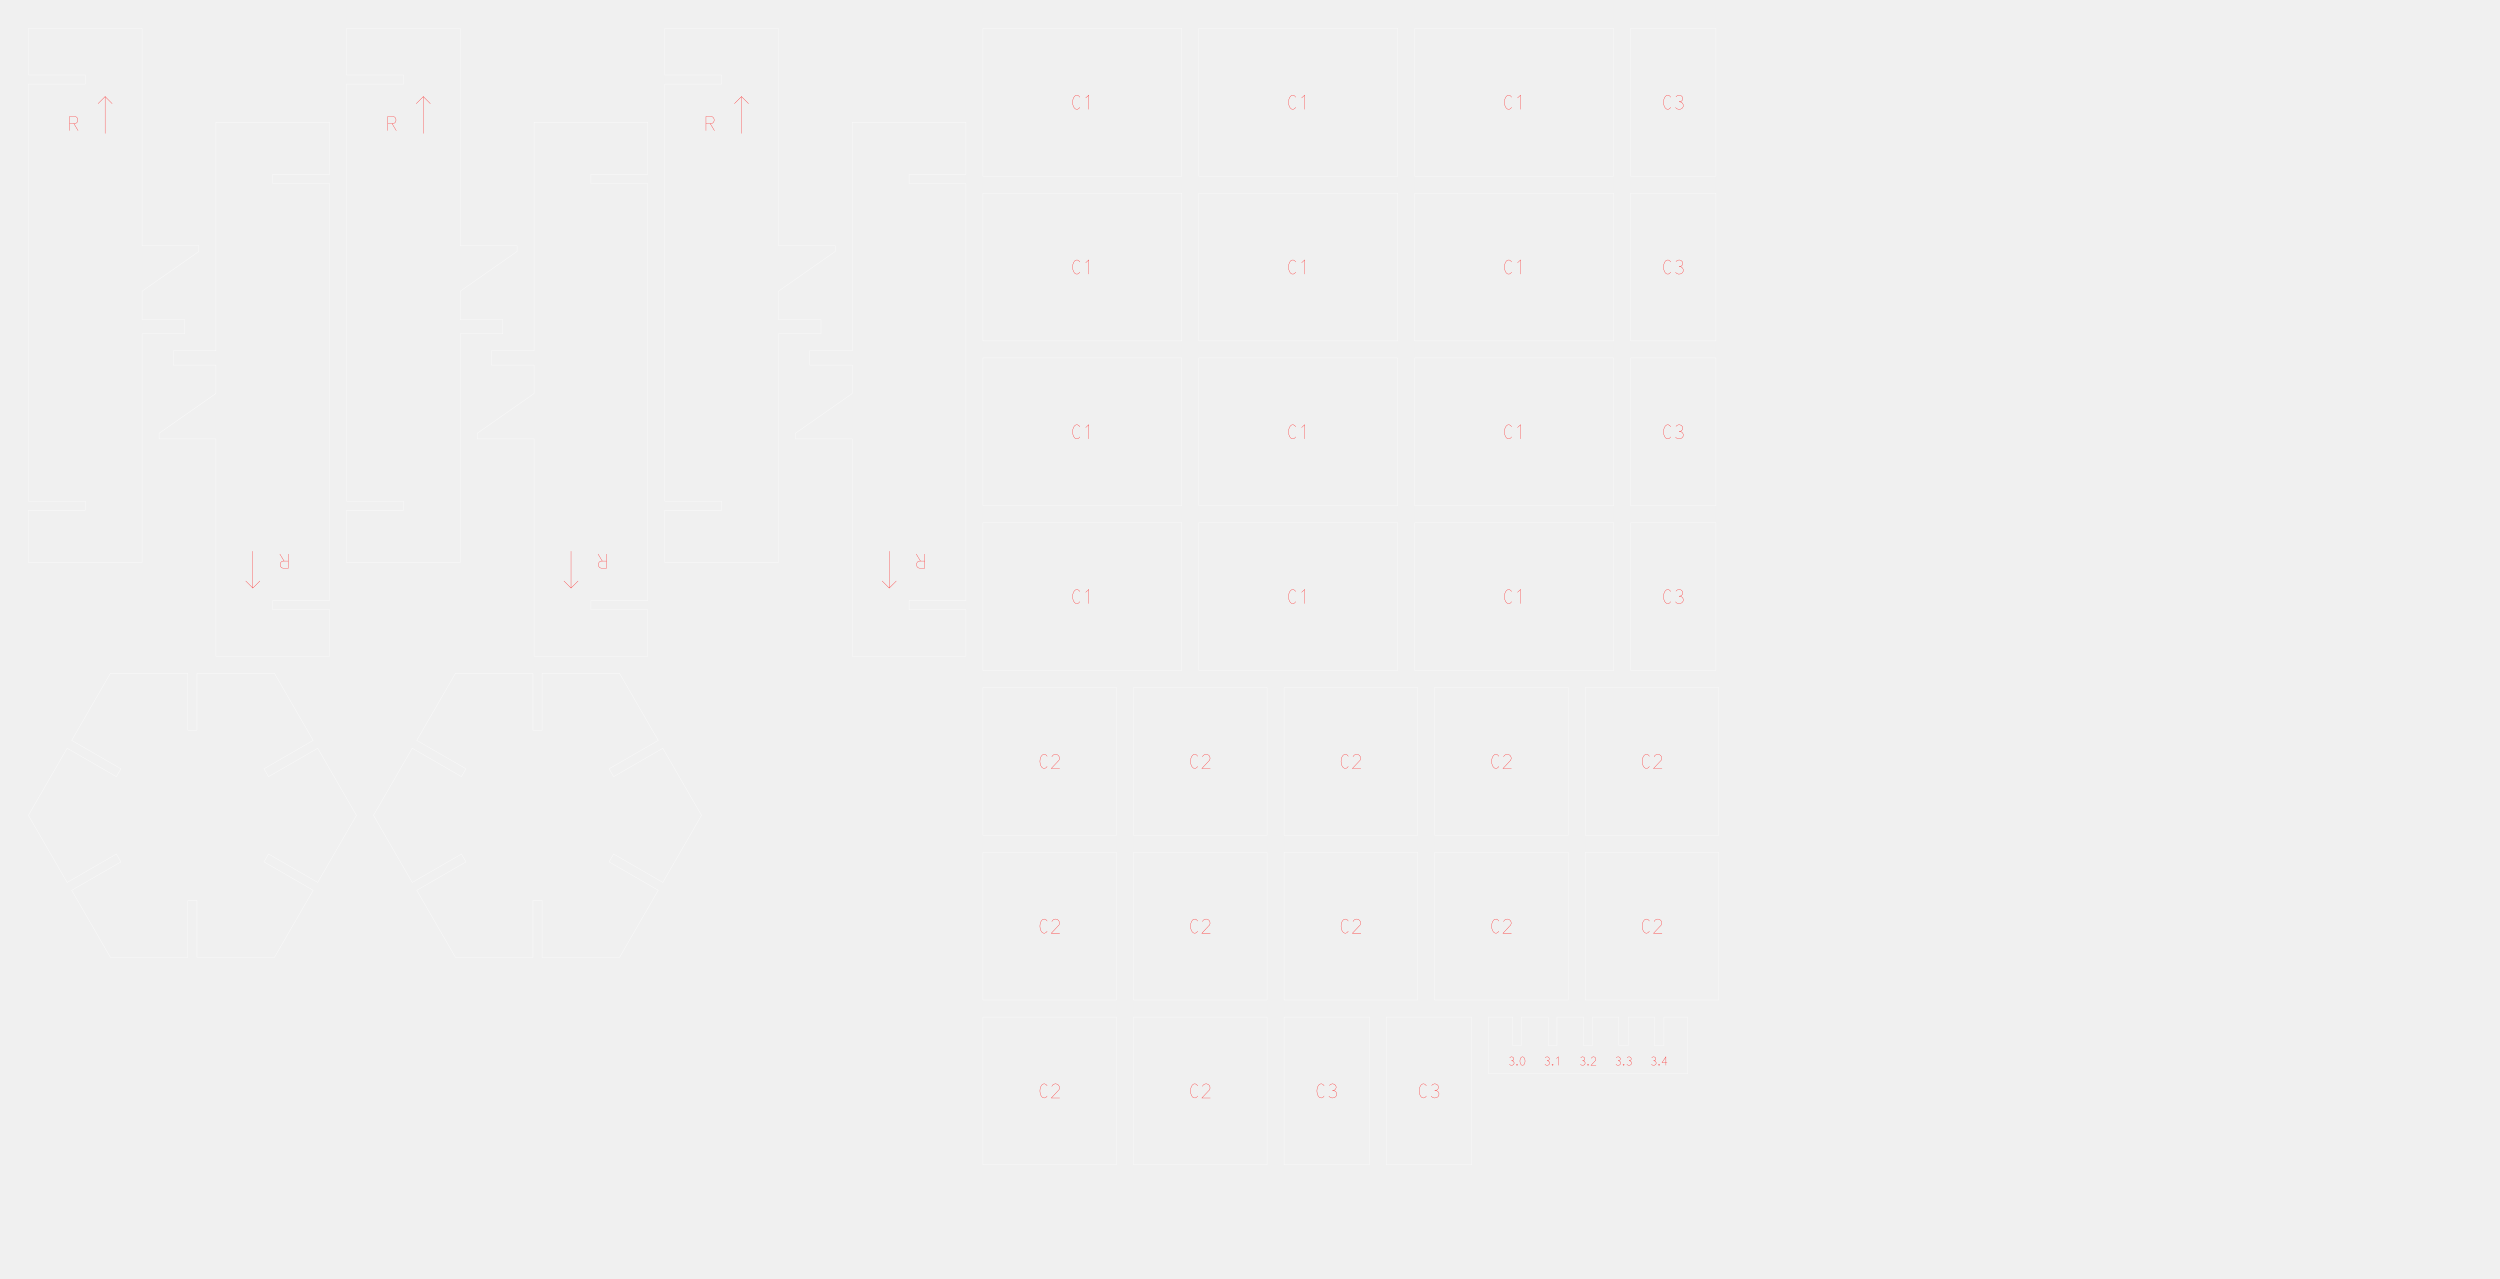
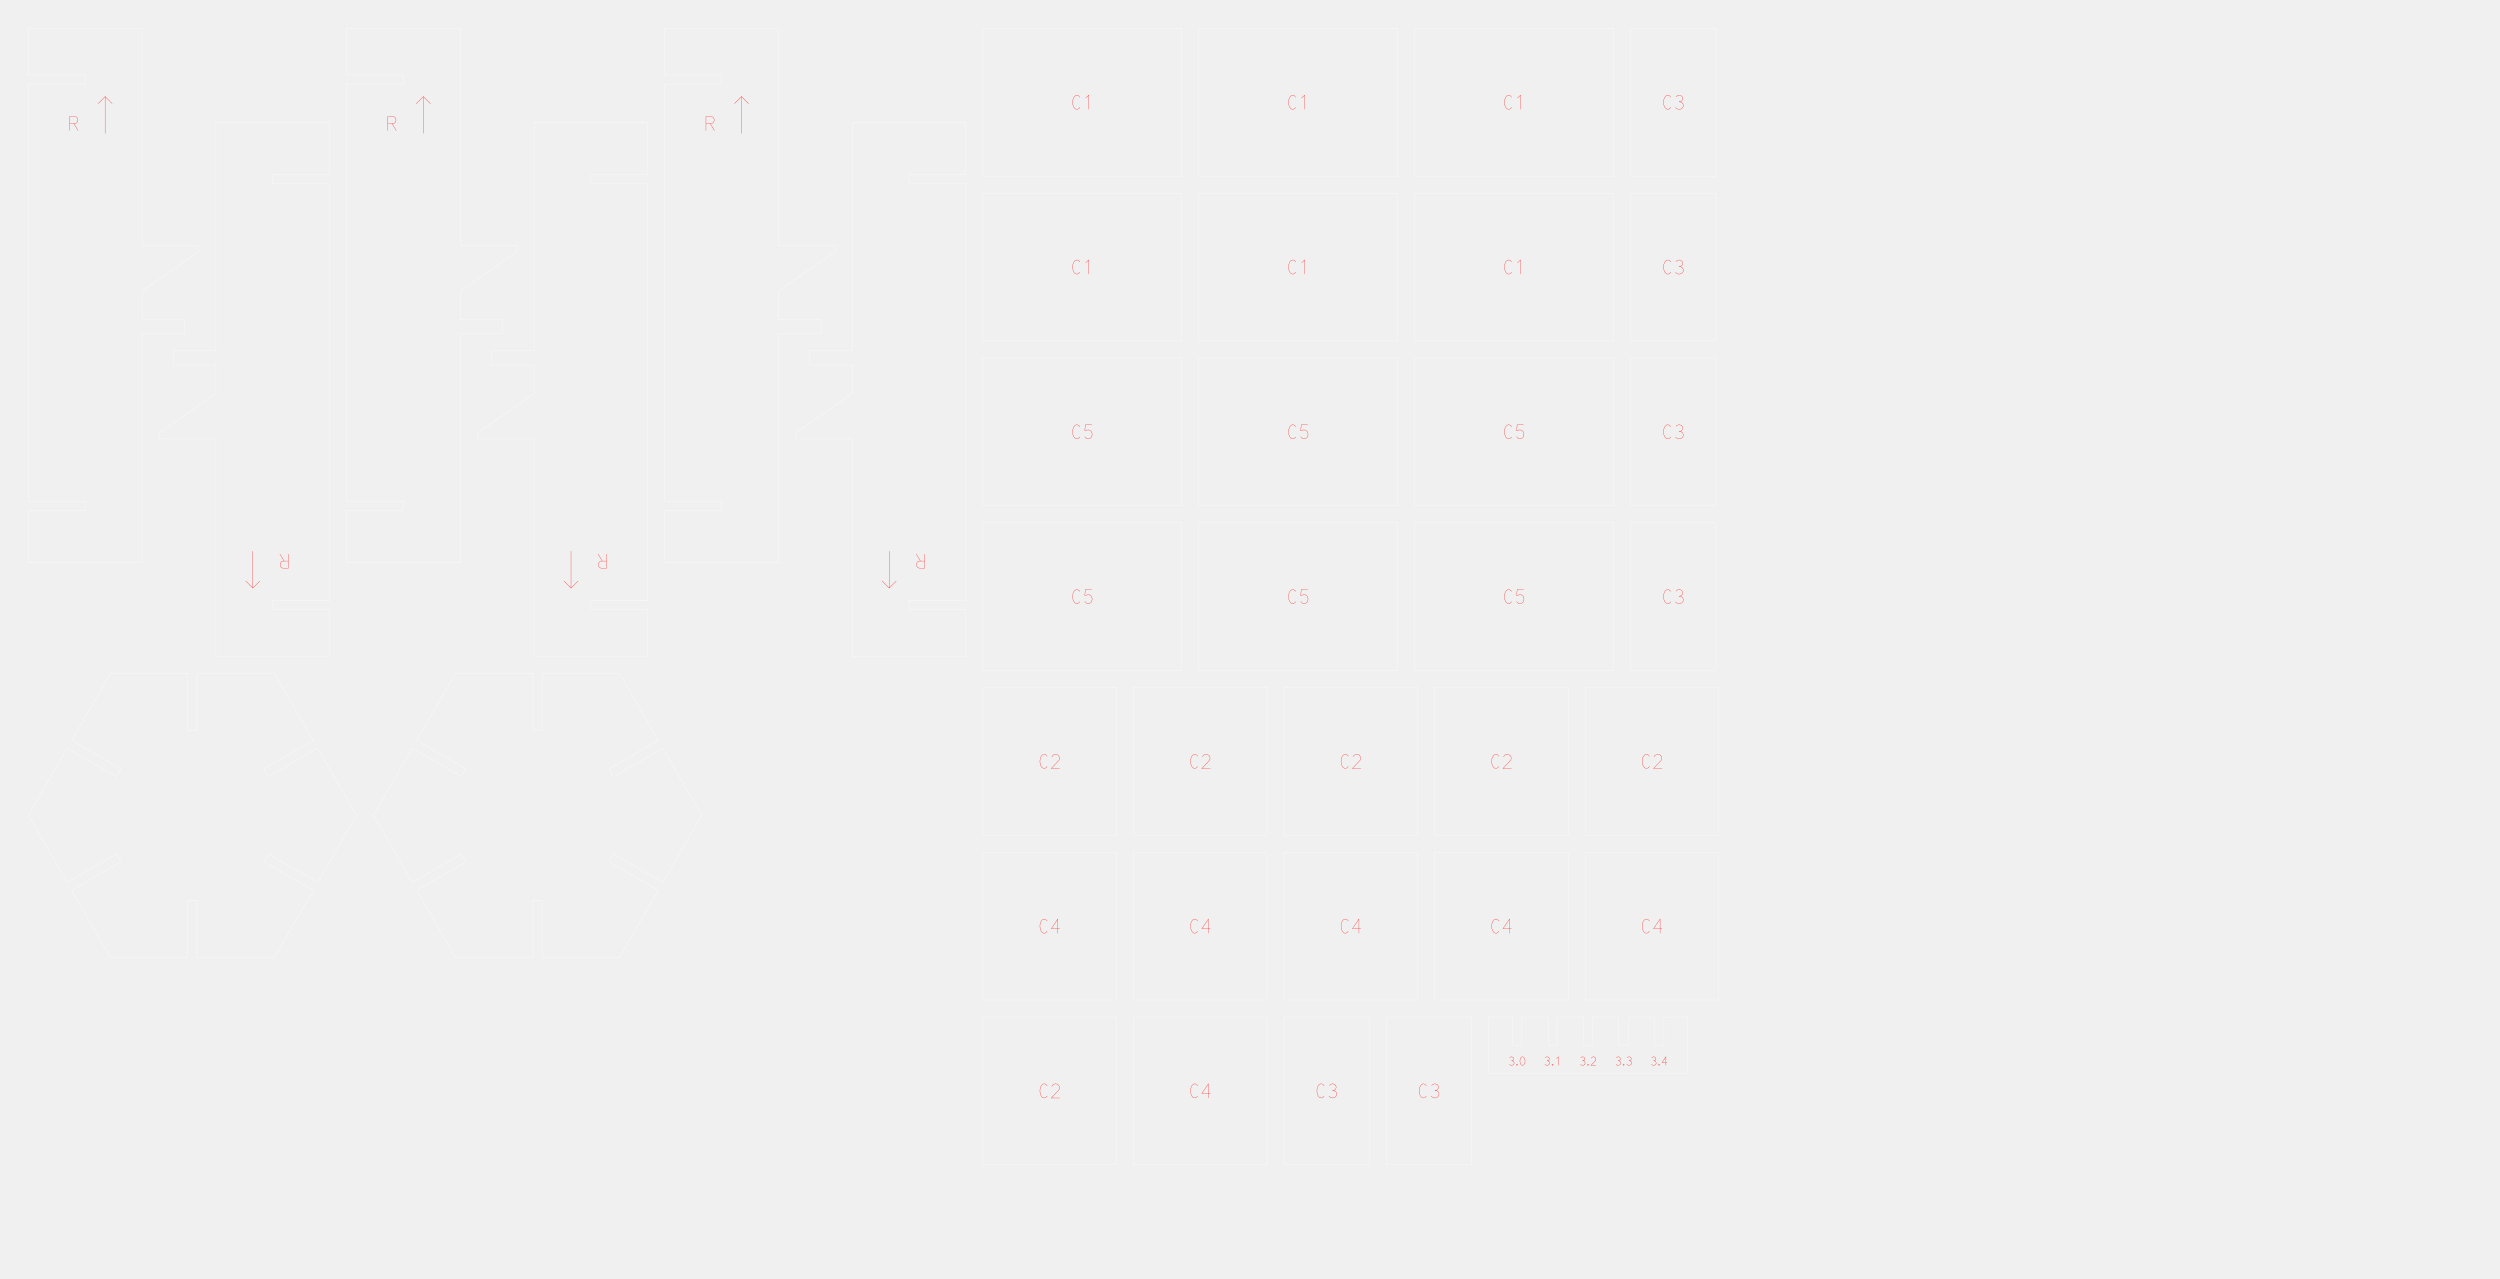
<svg xmlns="http://www.w3.org/2000/svg" width="880mm" height="450mm" viewBox="0 0 880 450" style="background-color:#000000">
  <g id="cut" fill="none" stroke="#FFFFFF" stroke-width="0.1">
    <path d="M 10.000,10.000 L 50.000,10.000 L 50.000,86.500 L 70.000,86.500 L 70.000,88.500 L 50.000,102.500 L 50.000,112.500 L 65.000,112.500 L 65.000,117.500 L 50.000,117.500 L 50.000,198.000 L 10.000,198.000 L 10.000,179.600 L 30.000,179.600 L 30.000,176.400 L 10.000,176.400 L 10.000,29.600 L 30.000,29.600 L 30.000,26.400 L 10.000,26.400 Z" />
    <path d="M 116.000,231.000 L 76.000,231.000 L 76.000,154.500 L 56.000,154.500 L 56.000,152.500 L 76.000,138.500 L 76.000,128.500 L 61.000,128.500 L 61.000,123.500 L 76.000,123.500 L 76.000,43.000 L 116.000,43.000 L 116.000,61.400 L 96.000,61.400 L 96.000,64.600 L 116.000,64.600 L 116.000,211.400 L 96.000,211.400 L 96.000,214.600 L 116.000,214.600 Z" />
    <path d="M 122.000,10.000 L 162.000,10.000 L 162.000,86.500 L 182.000,86.500 L 182.000,88.500 L 162.000,102.500 L 162.000,112.500 L 177.000,112.500 L 177.000,117.500 L 162.000,117.500 L 162.000,198.000 L 122.000,198.000 L 122.000,179.600 L 142.000,179.600 L 142.000,176.400 L 122.000,176.400 L 122.000,29.600 L 142.000,29.600 L 142.000,26.400 L 122.000,26.400 Z" />
    <path d="M 228.000,231.000 L 188.000,231.000 L 188.000,154.500 L 168.000,154.500 L 168.000,152.500 L 188.000,138.500 L 188.000,128.500 L 173.000,128.500 L 173.000,123.500 L 188.000,123.500 L 188.000,43.000 L 228.000,43.000 L 228.000,61.400 L 208.000,61.400 L 208.000,64.600 L 228.000,64.600 L 228.000,211.400 L 208.000,211.400 L 208.000,214.600 L 228.000,214.600 Z" />
    <path d="M 234.000,10.000 L 274.000,10.000 L 274.000,86.500 L 294.000,86.500 L 294.000,88.500 L 274.000,102.500 L 274.000,112.500 L 289.000,112.500 L 289.000,117.500 L 274.000,117.500 L 274.000,198.000 L 234.000,198.000 L 234.000,179.600 L 254.000,179.600 L 254.000,176.400 L 234.000,176.400 L 234.000,29.600 L 254.000,29.600 L 254.000,26.400 L 234.000,26.400 Z" />
    <path d="M 340.000,231.000 L 300.000,231.000 L 300.000,154.500 L 280.000,154.500 L 280.000,152.500 L 300.000,138.500 L 300.000,128.500 L 285.000,128.500 L 285.000,123.500 L 300.000,123.500 L 300.000,43.000 L 340.000,43.000 L 340.000,61.400 L 320.000,61.400 L 320.000,64.600 L 340.000,64.600 L 340.000,211.400 L 320.000,211.400 L 320.000,214.600 L 340.000,214.600 Z" />
    <path d="M 125.470,287.000 L 111.836,310.614 L 94.516,300.614 L 92.916,303.386 L 110.236,313.386 L 96.603,337.000 L 69.335,337.000 L 69.335,317.000 L 66.135,317.000 L 66.135,337.000 L 38.868,337.000 L 25.234,313.386 L 42.554,303.386 L 40.954,300.614 L 23.634,310.614 L 10.000,287.000 L 23.634,263.386 L 40.954,273.386 L 42.554,270.614 L 25.234,260.614 L 38.868,237.000 L 66.135,237.000 L 66.135,257.000 L 69.335,257.000 L 69.335,237.000 L 96.603,237.000 L 110.236,260.614 L 92.916,270.614 L 94.516,273.386 L 111.836,263.386 Z" />
    <path d="M 246.940,287.000 L 233.306,310.614 L 215.986,300.614 L 214.386,303.386 L 231.706,313.386 L 218.073,337.000 L 190.805,337.000 L 190.805,317.000 L 187.605,317.000 L 187.605,337.000 L 160.338,337.000 L 146.704,313.386 L 164.024,303.386 L 162.424,300.614 L 145.104,310.614 L 131.470,287.000 L 145.104,263.386 L 162.424,273.386 L 164.024,270.614 L 146.704,260.614 L 160.338,237.000 L 187.605,237.000 L 187.605,257.000 L 190.805,257.000 L 190.805,237.000 L 218.073,237.000 L 231.706,260.614 L 214.386,270.614 L 215.986,273.386 L 233.306,263.386 Z" />
    <path d="M 346.000,10.000 L 416.000,10.000 L 416.000,62.000 L 346.000,62.000 Z" />
    <path d="M 422.000,10.000 L 492.000,10.000 L 492.000,62.000 L 422.000,62.000 Z" />
    <path d="M 498.000,10.000 L 568.000,10.000 L 568.000,62.000 L 498.000,62.000 Z" />
    <path d="M 574.000,10.000 L 604.000,10.000 L 604.000,62.000 L 574.000,62.000 Z" />
    <path d="M 346.000,68.000 L 416.000,68.000 L 416.000,120.000 L 346.000,120.000 Z" />
    <path d="M 422.000,68.000 L 492.000,68.000 L 492.000,120.000 L 422.000,120.000 Z" />
    <path d="M 498.000,68.000 L 568.000,68.000 L 568.000,120.000 L 498.000,120.000 Z" />
    <path d="M 574.000,68.000 L 604.000,68.000 L 604.000,120.000 L 574.000,120.000 Z" />
    <path d="M 346.000,126.000 L 416.000,126.000 L 416.000,178.000 L 346.000,178.000 Z" />
    <path d="M 422.000,126.000 L 492.000,126.000 L 492.000,178.000 L 422.000,178.000 Z" />
    <path d="M 498.000,126.000 L 568.000,126.000 L 568.000,178.000 L 498.000,178.000 Z" />
    <path d="M 574.000,126.000 L 604.000,126.000 L 604.000,178.000 L 574.000,178.000 Z" />
    <path d="M 346.000,184.000 L 416.000,184.000 L 416.000,236.000 L 346.000,236.000 Z" />
    <path d="M 422.000,184.000 L 492.000,184.000 L 492.000,236.000 L 422.000,236.000 Z" />
    <path d="M 498.000,184.000 L 568.000,184.000 L 568.000,236.000 L 498.000,236.000 Z" />
    <path d="M 574.000,184.000 L 604.000,184.000 L 604.000,236.000 L 574.000,236.000 Z" />
    <path d="M 346.000,242.000 L 393.000,242.000 L 393.000,294.000 L 346.000,294.000 Z" />
    <path d="M 399.000,242.000 L 446.000,242.000 L 446.000,294.000 L 399.000,294.000 Z" />
    <path d="M 452.000,242.000 L 499.000,242.000 L 499.000,294.000 L 452.000,294.000 Z" />
    <path d="M 505.000,242.000 L 552.000,242.000 L 552.000,294.000 L 505.000,294.000 Z" />
    <path d="M 558.000,242.000 L 605.000,242.000 L 605.000,294.000 L 558.000,294.000 Z" />
    <path d="M 346.000,300.000 L 393.000,300.000 L 393.000,352.000 L 346.000,352.000 Z" />
    <path d="M 399.000,300.000 L 446.000,300.000 L 446.000,352.000 L 399.000,352.000 Z" />
    <path d="M 452.000,300.000 L 499.000,300.000 L 499.000,352.000 L 452.000,352.000 Z" />
    <path d="M 505.000,300.000 L 552.000,300.000 L 552.000,352.000 L 505.000,352.000 Z" />
    <path d="M 558.000,300.000 L 605.000,300.000 L 605.000,352.000 L 558.000,352.000 Z" />
    <path d="M 346.000,358.000 L 393.000,358.000 L 393.000,410.000 L 346.000,410.000 Z" />
    <path d="M 399.000,358.000 L 446.000,358.000 L 446.000,410.000 L 399.000,410.000 Z" />
    <path d="M 452.000,358.000 L 482.000,358.000 L 482.000,410.000 L 452.000,410.000 Z" />
    <path d="M 488.000,358.000 L 518.000,358.000 L 518.000,410.000 L 488.000,410.000 Z" />
    <path d="M 524.000,358.000 L 532.500,358.000 L 532.500,368.000 L 535.500,368.000 L 535.500,358.000 L 544.950,358.000 L 544.950,368.000 L 548.050,368.000 L 548.050,358.000 L 557.400,358.000 L 557.400,368.000 L 560.600,368.000 L 560.600,358.000 L 569.850,358.000 L 569.850,368.000 L 573.150,368.000 L 573.150,358.000 L 582.300,358.000 L 582.300,368.000 L 585.700,368.000 L 585.700,358.000 L 594.000,358.000 L 594.000,378.000 L 524.000,378.000 Z" />
  </g>
  <g id="engrave" fill="none" stroke="#FF0000" stroke-width="0.1">
    <path d="M 24.500,46.000 L 24.500,41.000 L 26.300,41.000 L 26.300,41.000 L 26.721,41.095 L 27.078,41.366 L 27.316,41.772 L 27.400,42.250 L 27.316,42.728 L 27.078,43.134 L 26.721,43.405 L 26.300,43.500 L 24.500,43.500" />
    <path d="M 26.000,43.500 L 27.500,46.000" />
    <path d="M 37.000,47.000 L 37.000,34.000" />
    <path d="M 34.500,36.500 L 37.000,34.000 L 39.500,36.500" />
    <path d="M 101.500,195.000 L 101.500,200.000 L 99.700,200.000 L 99.700,200.000 L 99.279,199.905 L 98.922,199.634 L 98.684,199.228 L 98.600,198.750 L 98.684,198.272 L 98.922,197.866 L 99.279,197.595 L 99.700,197.500 L 101.500,197.500" />
    <path d="M 100.000,197.500 L 98.500,195.000" />
    <path d="M 89.000,194.000 L 89.000,207.000" />
    <path d="M 91.500,204.500 L 89.000,207.000 L 86.500,204.500" />
    <path d="M 136.500,46.000 L 136.500,41.000 L 138.300,41.000 L 138.300,41.000 L 138.721,41.095 L 139.078,41.366 L 139.316,41.772 L 139.400,42.250 L 139.316,42.728 L 139.078,43.134 L 138.721,43.405 L 138.300,43.500 L 136.500,43.500" />
    <path d="M 138.000,43.500 L 139.500,46.000" />
    <path d="M 149.000,47.000 L 149.000,34.000" />
    <path d="M 146.500,36.500 L 149.000,34.000 L 151.500,36.500" />
    <path d="M 213.500,195.000 L 213.500,200.000 L 211.700,200.000 L 211.700,200.000 L 211.279,199.905 L 210.922,199.634 L 210.684,199.228 L 210.600,198.750 L 210.684,198.272 L 210.922,197.866 L 211.279,197.595 L 211.700,197.500 L 213.500,197.500" />
    <path d="M 212.000,197.500 L 210.500,195.000" />
    <path d="M 201.000,194.000 L 201.000,207.000" />
    <path d="M 203.500,204.500 L 201.000,207.000 L 198.500,204.500" />
    <path d="M 248.500,46.000 L 248.500,41.000 L 250.300,41.000 L 250.300,41.000 L 250.721,41.095 L 251.078,41.366 L 251.316,41.772 L 251.400,42.250 L 251.316,42.728 L 251.078,43.134 L 250.721,43.405 L 250.300,43.500 L 248.500,43.500" />
    <path d="M 250.000,43.500 L 251.500,46.000" />
    <path d="M 261.000,47.000 L 261.000,34.000" />
    <path d="M 258.500,36.500 L 261.000,34.000 L 263.500,36.500" />
    <path d="M 325.500,195.000 L 325.500,200.000 L 323.700,200.000 L 323.700,200.000 L 323.279,199.905 L 322.922,199.634 L 322.684,199.228 L 322.600,198.750 L 322.684,198.272 L 322.922,197.866 L 323.279,197.595 L 323.700,197.500 L 325.500,197.500" />
    <path d="M 324.000,197.500 L 322.500,195.000" />
    <path d="M 313.000,194.000 L 313.000,207.000" />
    <path d="M 315.500,204.500 L 313.000,207.000 L 310.500,204.500" />
    <path d="M 380.111,34.232 L 379.701,33.748 L 379.218,33.516 L 378.716,33.563 L 378.252,33.883 L 377.877,34.441 L 377.634,35.174 L 377.550,36.000 L 377.634,36.826 L 377.877,37.559 L 378.252,38.117 L 378.716,38.437 L 379.218,38.484 L 379.701,38.252 L 380.111,37.768" />
    <path d="M 382.150,34.500 L 383.250,33.500 L 383.250,38.500" />
    <path d="M 456.111,34.232 L 455.701,33.748 L 455.218,33.516 L 454.716,33.563 L 454.252,33.883 L 453.877,34.441 L 453.634,35.174 L 453.550,36.000 L 453.634,36.826 L 453.877,37.559 L 454.252,38.117 L 454.716,38.437 L 455.218,38.484 L 455.701,38.252 L 456.111,37.768" />
    <path d="M 458.150,34.500 L 459.250,33.500 L 459.250,38.500" />
    <path d="M 532.111,34.232 L 531.701,33.748 L 531.218,33.516 L 530.716,33.563 L 530.252,33.883 L 529.877,34.441 L 529.634,35.174 L 529.550,36.000 L 529.634,36.826 L 529.877,37.559 L 530.252,38.117 L 530.716,38.437 L 531.218,38.484 L 531.701,38.252 L 532.111,37.768" />
    <path d="M 534.150,34.500 L 535.250,33.500 L 535.250,38.500" />
    <path d="M 588.111,34.232 L 587.701,33.748 L 587.218,33.516 L 586.716,33.563 L 586.252,33.883 L 585.877,34.441 L 585.634,35.174 L 585.550,36.000 L 585.634,36.826 L 585.877,37.559 L 586.252,38.117 L 586.716,38.437 L 587.218,38.484 L 587.701,38.252 L 588.111,37.768" />
    <path d="M 589.924,34.100 L 590.400,33.661 L 591.050,33.500 L 591.700,33.661 L 592.176,34.100 L 592.350,34.700 L 592.176,35.300 L 591.700,35.739 L 591.050,35.900" />
    <path d="M 591.050,35.800 L 591.723,35.944 L 592.253,36.344 L 592.527,36.916 L 592.487,37.537 L 592.141,38.076 L 591.563,38.419 L 590.876,38.491 L 590.226,38.278 L 589.751,37.825" />
    <path d="M 380.111,92.232 L 379.701,91.748 L 379.218,91.516 L 378.716,91.563 L 378.252,91.883 L 377.877,92.441 L 377.634,93.174 L 377.550,94.000 L 377.634,94.826 L 377.877,95.559 L 378.252,96.117 L 378.716,96.437 L 379.218,96.484 L 379.701,96.252 L 380.111,95.768" />
    <path d="M 382.150,92.500 L 383.250,91.500 L 383.250,96.500" />
    <path d="M 456.111,92.232 L 455.701,91.748 L 455.218,91.516 L 454.716,91.563 L 454.252,91.883 L 453.877,92.441 L 453.634,93.174 L 453.550,94.000 L 453.634,94.826 L 453.877,95.559 L 454.252,96.117 L 454.716,96.437 L 455.218,96.484 L 455.701,96.252 L 456.111,95.768" />
    <path d="M 458.150,92.500 L 459.250,91.500 L 459.250,96.500" />
    <path d="M 532.111,92.232 L 531.701,91.748 L 531.218,91.516 L 530.716,91.563 L 530.252,91.883 L 529.877,92.441 L 529.634,93.174 L 529.550,94.000 L 529.634,94.826 L 529.877,95.559 L 530.252,96.117 L 530.716,96.437 L 531.218,96.484 L 531.701,96.252 L 532.111,95.768" />
    <path d="M 534.150,92.500 L 535.250,91.500 L 535.250,96.500" />
    <path d="M 588.111,92.232 L 587.701,91.748 L 587.218,91.516 L 586.716,91.563 L 586.252,91.883 L 585.877,92.441 L 585.634,93.174 L 585.550,94.000 L 585.634,94.826 L 585.877,95.559 L 586.252,96.117 L 586.716,96.437 L 587.218,96.484 L 587.701,96.252 L 588.111,95.768" />
    <path d="M 589.924,92.100 L 590.400,91.661 L 591.050,91.500 L 591.700,91.661 L 592.176,92.100 L 592.350,92.700 L 592.176,93.300 L 591.700,93.739 L 591.050,93.900" />
    <path d="M 591.050,93.800 L 591.723,93.944 L 592.253,94.344 L 592.527,94.916 L 592.487,95.537 L 592.141,96.076 L 591.563,96.419 L 590.876,96.491 L 590.226,96.278 L 589.751,95.825" />
    <path d="M 380.111,150.232 L 379.701,149.748 L 379.218,149.516 L 378.716,149.563 L 378.252,149.883 L 377.877,150.441 L 377.634,151.174 L 377.550,152.000 L 377.634,152.826 L 377.877,153.559 L 378.252,154.117 L 378.716,154.437 L 379.218,154.484 L 379.701,154.252 L 380.111,153.768" />
-     <path d="M 382.150,150.500 L 383.250,149.500 L 383.250,154.500" />
+     <path d="M 384.350,149.500 L 382.050,149.500 L 381.850,151.600 L 382.308,151.543 L 382.933,151.306 L 383.583,151.421 L 384.116,151.863 L 384.413,152.535 L 384.408,153.287 L 384.103,153.954 L 383.565,154.388 L 382.913,154.492 L 382.292,154.245 L 381.838,153.700" />
    <path d="M 456.111,150.232 L 455.701,149.748 L 455.218,149.516 L 454.716,149.563 L 454.252,149.883 L 453.877,150.441 L 453.634,151.174 L 453.550,152.000 L 453.634,152.826 L 453.877,153.559 L 454.252,154.117 L 454.716,154.437 L 455.218,154.484 L 455.701,154.252 L 456.111,153.768" />
-     <path d="M 458.150,150.500 L 459.250,149.500 L 459.250,154.500" />
+     <path d="M 460.350,149.500 L 458.050,149.500 L 457.850,151.600 L 458.308,151.543 L 458.933,151.306 L 459.583,151.421 L 460.116,151.863 L 460.413,152.535 L 460.408,153.287 L 460.103,153.954 L 459.565,154.388 L 458.913,154.492 L 458.292,154.245 L 457.838,153.700" />
    <path d="M 532.111,150.232 L 531.701,149.748 L 531.218,149.516 L 530.716,149.563 L 530.252,149.883 L 529.877,150.441 L 529.634,151.174 L 529.550,152.000 L 529.634,152.826 L 529.877,153.559 L 530.252,154.117 L 530.716,154.437 L 531.218,154.484 L 531.701,154.252 L 532.111,153.768" />
-     <path d="M 534.150,150.500 L 535.250,149.500 L 535.250,154.500" />
+     <path d="M 536.350,149.500 L 534.050,149.500 L 533.850,151.600 L 534.308,151.543 L 534.933,151.306 L 535.583,151.421 L 536.116,151.863 L 536.413,152.535 L 536.408,153.287 L 536.103,153.954 L 535.565,154.388 L 534.913,154.492 L 534.292,154.245 L 533.838,153.700" />
    <path d="M 588.111,150.232 L 587.701,149.748 L 587.218,149.516 L 586.716,149.563 L 586.252,149.883 L 585.877,150.441 L 585.634,151.174 L 585.550,152.000 L 585.634,152.826 L 585.877,153.559 L 586.252,154.117 L 586.716,154.437 L 587.218,154.484 L 587.701,154.252 L 588.111,153.768" />
    <path d="M 589.924,150.100 L 590.400,149.661 L 591.050,149.500 L 591.700,149.661 L 592.176,150.100 L 592.350,150.700 L 592.176,151.300 L 591.700,151.739 L 591.050,151.900" />
    <path d="M 591.050,151.800 L 591.723,151.944 L 592.253,152.344 L 592.527,152.916 L 592.487,153.537 L 592.141,154.076 L 591.563,154.419 L 590.876,154.491 L 590.226,154.278 L 589.751,153.825" />
    <path d="M 380.111,208.232 L 379.701,207.748 L 379.218,207.516 L 378.716,207.563 L 378.252,207.883 L 377.877,208.441 L 377.634,209.174 L 377.550,210.000 L 377.634,210.826 L 377.877,211.559 L 378.252,212.117 L 378.716,212.437 L 379.218,212.484 L 379.701,212.252 L 380.111,211.768" />
-     <path d="M 382.150,208.500 L 383.250,207.500 L 383.250,212.500" />
+     <path d="M 384.350,207.500 L 382.050,207.500 L 381.850,209.600 L 382.308,209.543 L 382.933,209.306 L 383.583,209.421 L 384.116,209.863 L 384.413,210.535 L 384.408,211.287 L 384.103,211.954 L 383.565,212.388 L 382.913,212.492 L 382.292,212.245 L 381.838,211.700" />
    <path d="M 456.111,208.232 L 455.701,207.748 L 455.218,207.516 L 454.716,207.563 L 454.252,207.883 L 453.877,208.441 L 453.634,209.174 L 453.550,210.000 L 453.634,210.826 L 453.877,211.559 L 454.252,212.117 L 454.716,212.437 L 455.218,212.484 L 455.701,212.252 L 456.111,211.768" />
-     <path d="M 458.150,208.500 L 459.250,207.500 L 459.250,212.500" />
+     <path d="M 460.350,207.500 L 458.050,207.500 L 457.850,209.600 L 458.308,209.543 L 458.933,209.306 L 459.583,209.421 L 460.116,209.863 L 460.413,210.535 L 460.408,211.287 L 460.103,211.954 L 459.565,212.388 L 458.913,212.492 L 458.292,212.245 L 457.838,211.700" />
    <path d="M 532.111,208.232 L 531.701,207.748 L 531.218,207.516 L 530.716,207.563 L 530.252,207.883 L 529.877,208.441 L 529.634,209.174 L 529.550,210.000 L 529.634,210.826 L 529.877,211.559 L 530.252,212.117 L 530.716,212.437 L 531.218,212.484 L 531.701,212.252 L 532.111,211.768" />
-     <path d="M 534.150,208.500 L 535.250,207.500 L 535.250,212.500" />
+     <path d="M 536.350,207.500 L 534.050,207.500 L 533.850,209.600 L 534.308,209.543 L 534.933,209.306 L 535.583,209.421 L 536.116,209.863 L 536.413,210.535 L 536.408,211.287 L 536.103,211.954 L 535.565,212.388 L 534.913,212.492 L 534.292,212.245 L 533.838,211.700" />
    <path d="M 588.111,208.232 L 587.701,207.748 L 587.218,207.516 L 586.716,207.563 L 586.252,207.883 L 585.877,208.441 L 585.634,209.174 L 585.550,210.000 L 585.634,210.826 L 585.877,211.559 L 586.252,212.117 L 586.716,212.437 L 587.218,212.484 L 587.701,212.252 L 588.111,211.768" />
    <path d="M 589.924,208.100 L 590.400,207.661 L 591.050,207.500 L 591.700,207.661 L 592.176,208.100 L 592.350,208.700 L 592.176,209.300 L 591.700,209.739 L 591.050,209.900" />
    <path d="M 591.050,209.800 L 591.723,209.944 L 592.253,210.344 L 592.527,210.916 L 592.487,211.537 L 592.141,212.076 L 591.563,212.419 L 590.876,212.491 L 590.226,212.278 L 589.751,211.825" />
    <path d="M 368.611,266.232 L 368.201,265.748 L 367.718,265.516 L 367.216,265.563 L 366.752,265.883 L 366.377,266.441 L 366.134,267.174 L 366.050,268.000 L 366.134,268.826 L 366.377,269.559 L 366.752,270.117 L 367.216,270.437 L 367.718,270.484 L 368.201,270.252 L 368.611,269.768" />
    <path d="M 370.234,266.421 L 370.539,265.932 L 371.014,265.607 L 371.581,265.500 L 372.142,265.631 L 372.603,265.977 L 372.885,266.479 L 372.942,267.052 L 372.762,267.600 L 370.050,270.500 L 373.050,270.500" />
    <path d="M 421.611,266.232 L 421.201,265.748 L 420.718,265.516 L 420.216,265.563 L 419.752,265.883 L 419.377,266.441 L 419.134,267.174 L 419.050,268.000 L 419.134,268.826 L 419.377,269.559 L 419.752,270.117 L 420.216,270.437 L 420.718,270.484 L 421.201,270.252 L 421.611,269.768" />
    <path d="M 423.234,266.421 L 423.539,265.932 L 424.014,265.607 L 424.581,265.500 L 425.142,265.631 L 425.603,265.977 L 425.885,266.479 L 425.942,267.052 L 425.762,267.600 L 423.050,270.500 L 426.050,270.500" />
    <path d="M 474.611,266.232 L 474.201,265.748 L 473.718,265.516 L 473.216,265.563 L 472.752,265.883 L 472.377,266.441 L 472.134,267.174 L 472.050,268.000 L 472.134,268.826 L 472.377,269.559 L 472.752,270.117 L 473.216,270.437 L 473.718,270.484 L 474.201,270.252 L 474.611,269.768" />
    <path d="M 476.234,266.421 L 476.539,265.932 L 477.014,265.607 L 477.581,265.500 L 478.142,265.631 L 478.603,265.977 L 478.885,266.479 L 478.942,267.052 L 478.762,267.600 L 476.050,270.500 L 479.050,270.500" />
    <path d="M 527.611,266.232 L 527.201,265.748 L 526.718,265.516 L 526.216,265.563 L 525.752,265.883 L 525.377,266.441 L 525.134,267.174 L 525.050,268.000 L 525.134,268.826 L 525.377,269.559 L 525.752,270.117 L 526.216,270.437 L 526.718,270.484 L 527.201,270.252 L 527.611,269.768" />
    <path d="M 529.234,266.421 L 529.539,265.932 L 530.014,265.607 L 530.581,265.500 L 531.142,265.631 L 531.603,265.977 L 531.885,266.479 L 531.942,267.052 L 531.762,267.600 L 529.050,270.500 L 532.050,270.500" />
    <path d="M 580.611,266.232 L 580.201,265.748 L 579.718,265.516 L 579.216,265.563 L 578.752,265.883 L 578.377,266.441 L 578.134,267.174 L 578.050,268.000 L 578.134,268.826 L 578.377,269.559 L 578.752,270.117 L 579.216,270.437 L 579.718,270.484 L 580.201,270.252 L 580.611,269.768" />
    <path d="M 582.234,266.421 L 582.539,265.932 L 583.014,265.607 L 583.581,265.500 L 584.142,265.631 L 584.603,265.977 L 584.885,266.479 L 584.942,267.052 L 584.762,267.600 L 582.050,270.500 L 585.050,270.500" />
    <path d="M 368.611,324.232 L 368.201,323.748 L 367.718,323.516 L 367.216,323.563 L 366.752,323.883 L 366.377,324.441 L 366.134,325.174 L 366.050,326.000 L 366.134,326.826 L 366.377,327.559 L 366.752,328.117 L 367.216,328.437 L 367.718,328.484 L 368.201,328.252 L 368.611,327.768" />
-     <path d="M 370.234,324.421 L 370.539,323.932 L 371.014,323.607 L 371.581,323.500 L 372.142,323.631 L 372.603,323.977 L 372.885,324.479 L 372.942,325.052 L 372.762,325.600 L 370.050,328.500 L 373.050,328.500" />
+     <path d="M 372.350,328.500 L 372.350,323.500 L 370.050,326.900 L 373.050,326.900" />
    <path d="M 421.611,324.232 L 421.201,323.748 L 420.718,323.516 L 420.216,323.563 L 419.752,323.883 L 419.377,324.441 L 419.134,325.174 L 419.050,326.000 L 419.134,326.826 L 419.377,327.559 L 419.752,328.117 L 420.216,328.437 L 420.718,328.484 L 421.201,328.252 L 421.611,327.768" />
-     <path d="M 423.234,324.421 L 423.539,323.932 L 424.014,323.607 L 424.581,323.500 L 425.142,323.631 L 425.603,323.977 L 425.885,324.479 L 425.942,325.052 L 425.762,325.600 L 423.050,328.500 L 426.050,328.500" />
+     <path d="M 425.350,328.500 L 425.350,323.500 L 423.050,326.900 L 426.050,326.900" />
    <path d="M 474.611,324.232 L 474.201,323.748 L 473.718,323.516 L 473.216,323.563 L 472.752,323.883 L 472.377,324.441 L 472.134,325.174 L 472.050,326.000 L 472.134,326.826 L 472.377,327.559 L 472.752,328.117 L 473.216,328.437 L 473.718,328.484 L 474.201,328.252 L 474.611,327.768" />
-     <path d="M 476.234,324.421 L 476.539,323.932 L 477.014,323.607 L 477.581,323.500 L 478.142,323.631 L 478.603,323.977 L 478.885,324.479 L 478.942,325.052 L 478.762,325.600 L 476.050,328.500 L 479.050,328.500" />
+     <path d="M 478.350,328.500 L 478.350,323.500 L 476.050,326.900 L 479.050,326.900" />
    <path d="M 527.611,324.232 L 527.201,323.748 L 526.718,323.516 L 526.216,323.563 L 525.752,323.883 L 525.377,324.441 L 525.134,325.174 L 525.050,326.000 L 525.134,326.826 L 525.377,327.559 L 525.752,328.117 L 526.216,328.437 L 526.718,328.484 L 527.201,328.252 L 527.611,327.768" />
-     <path d="M 529.234,324.421 L 529.539,323.932 L 530.014,323.607 L 530.581,323.500 L 531.142,323.631 L 531.603,323.977 L 531.885,324.479 L 531.942,325.052 L 531.762,325.600 L 529.050,328.500 L 532.050,328.500" />
+     <path d="M 531.350,328.500 L 531.350,323.500 L 529.050,326.900 L 532.050,326.900" />
    <path d="M 580.611,324.232 L 580.201,323.748 L 579.718,323.516 L 579.216,323.563 L 578.752,323.883 L 578.377,324.441 L 578.134,325.174 L 578.050,326.000 L 578.134,326.826 L 578.377,327.559 L 578.752,328.117 L 579.216,328.437 L 579.718,328.484 L 580.201,328.252 L 580.611,327.768" />
-     <path d="M 582.234,324.421 L 582.539,323.932 L 583.014,323.607 L 583.581,323.500 L 584.142,323.631 L 584.603,323.977 L 584.885,324.479 L 584.942,325.052 L 584.762,325.600 L 582.050,328.500 L 585.050,328.500" />
+     <path d="M 584.350,328.500 L 584.350,323.500 L 582.050,326.900 L 585.050,326.900" />
    <path d="M 368.611,382.232 L 368.201,381.748 L 367.718,381.516 L 367.216,381.563 L 366.752,381.883 L 366.377,382.441 L 366.134,383.174 L 366.050,384.000 L 366.134,384.826 L 366.377,385.559 L 366.752,386.117 L 367.216,386.437 L 367.718,386.484 L 368.201,386.252 L 368.611,385.768" />
    <path d="M 370.234,382.421 L 370.539,381.932 L 371.014,381.607 L 371.581,381.500 L 372.142,381.631 L 372.603,381.977 L 372.885,382.479 L 372.942,383.052 L 372.762,383.600 L 370.050,386.500 L 373.050,386.500" />
    <path d="M 421.611,382.232 L 421.201,381.748 L 420.718,381.516 L 420.216,381.563 L 419.752,381.883 L 419.377,382.441 L 419.134,383.174 L 419.050,384.000 L 419.134,384.826 L 419.377,385.559 L 419.752,386.117 L 420.216,386.437 L 420.718,386.484 L 421.201,386.252 L 421.611,385.768" />
-     <path d="M 423.234,382.421 L 423.539,381.932 L 424.014,381.607 L 424.581,381.500 L 425.142,381.631 L 425.603,381.977 L 425.885,382.479 L 425.942,383.052 L 425.762,383.600 L 423.050,386.500 L 426.050,386.500" />
+     <path d="M 425.350,386.500 L 425.350,381.500 L 423.050,384.900 L 426.050,384.900" />
    <path d="M 466.111,382.232 L 465.701,381.748 L 465.218,381.516 L 464.716,381.563 L 464.252,381.883 L 463.877,382.441 L 463.634,383.174 L 463.550,384.000 L 463.634,384.826 L 463.877,385.559 L 464.252,386.117 L 464.716,386.437 L 465.218,386.484 L 465.701,386.252 L 466.111,385.768" />
    <path d="M 467.924,382.100 L 468.400,381.661 L 469.050,381.500 L 469.700,381.661 L 470.176,382.100 L 470.350,382.700 L 470.176,383.300 L 469.700,383.739 L 469.050,383.900" />
    <path d="M 469.050,383.800 L 469.723,383.944 L 470.253,384.344 L 470.527,384.916 L 470.487,385.537 L 470.141,386.076 L 469.563,386.419 L 468.876,386.491 L 468.226,386.278 L 467.751,385.825" />
    <path d="M 502.111,382.232 L 501.701,381.748 L 501.218,381.516 L 500.716,381.563 L 500.252,381.883 L 499.877,382.441 L 499.634,383.174 L 499.550,384.000 L 499.634,384.826 L 499.877,385.559 L 500.252,386.117 L 500.716,386.437 L 501.218,386.484 L 501.701,386.252 L 502.111,385.768" />
    <path d="M 503.924,382.100 L 504.400,381.661 L 505.050,381.500 L 505.700,381.661 L 506.176,382.100 L 506.350,382.700 L 506.176,383.300 L 505.700,383.739 L 505.050,383.900" />
    <path d="M 505.050,383.800 L 505.723,383.944 L 506.253,384.344 L 506.527,384.916 L 506.487,385.537 L 506.141,386.076 L 505.563,386.419 L 504.876,386.491 L 504.226,386.278 L 503.751,385.825" />
    <path d="M 531.405,372.360 L 531.690,372.096 L 532.080,372.000 L 532.470,372.096 L 532.755,372.360 L 532.860,372.720 L 532.755,373.080 L 532.470,373.344 L 532.080,373.440" />
    <path d="M 532.080,373.380 L 532.484,373.466 L 532.802,373.706 L 532.966,374.049 L 532.942,374.422 L 532.735,374.746 L 532.388,374.951 L 531.976,374.995 L 531.585,374.867 L 531.301,374.595" />
    <path d="M 534.210,374.790 L 534.105,374.608 L 533.895,374.608 L 533.790,374.790 L 533.895,374.972 L 534.105,374.972 L 534.210,374.790" />
    <path d="M 536.820,373.500 L 536.776,373.036 L 536.648,372.618 L 536.449,372.286 L 536.198,372.073 L 535.920,372.000 L 535.642,372.073 L 535.391,372.286 L 535.192,372.618 L 535.064,373.036 L 535.020,373.500 L 535.064,373.964 L 535.192,374.382 L 535.391,374.714 L 535.642,374.927 L 535.920,375.000 L 536.198,374.927 L 536.449,374.714 L 536.648,374.382 L 536.776,373.964 L 536.820,373.500" />
    <path d="M 543.905,372.360 L 544.190,372.096 L 544.580,372.000 L 544.970,372.096 L 545.255,372.360 L 545.360,372.720 L 545.255,373.080 L 544.970,373.344 L 544.580,373.440" />
    <path d="M 544.580,373.380 L 544.984,373.466 L 545.302,373.706 L 545.466,374.049 L 545.442,374.422 L 545.235,374.746 L 544.888,374.951 L 544.476,374.995 L 544.085,374.867 L 543.801,374.595" />
    <path d="M 546.710,374.790 L 546.605,374.608 L 546.395,374.608 L 546.290,374.790 L 546.395,374.972 L 546.605,374.972 L 546.710,374.790" />
    <path d="M 547.880,372.600 L 548.540,372.000 L 548.540,375.000" />
    <path d="M 556.405,372.360 L 556.690,372.096 L 557.080,372.000 L 557.470,372.096 L 557.755,372.360 L 557.860,372.720 L 557.755,373.080 L 557.470,373.344 L 557.080,373.440" />
    <path d="M 557.080,373.380 L 557.484,373.466 L 557.802,373.706 L 557.966,374.049 L 557.942,374.422 L 557.735,374.746 L 557.388,374.951 L 556.976,374.995 L 556.585,374.867 L 556.301,374.595" />
    <path d="M 559.210,374.790 L 559.105,374.608 L 558.895,374.608 L 558.790,374.790 L 558.895,374.972 L 559.105,374.972 L 559.210,374.790" />
    <path d="M 560.131,372.553 L 560.313,372.259 L 560.599,372.064 L 560.938,372.000 L 561.275,372.079 L 561.552,372.286 L 561.721,372.587 L 561.755,372.931 L 561.647,373.260 L 560.020,375.000 L 561.820,375.000" />
    <path d="M 568.905,372.360 L 569.190,372.096 L 569.580,372.000 L 569.970,372.096 L 570.255,372.360 L 570.360,372.720 L 570.255,373.080 L 569.970,373.344 L 569.580,373.440" />
    <path d="M 569.580,373.380 L 569.984,373.466 L 570.302,373.706 L 570.466,374.049 L 570.442,374.422 L 570.235,374.746 L 569.888,374.951 L 569.476,374.995 L 569.085,374.867 L 568.801,374.595" />
    <path d="M 571.710,374.790 L 571.605,374.608 L 571.395,374.608 L 571.290,374.790 L 571.395,374.972 L 571.605,374.972 L 571.710,374.790" />
    <path d="M 572.745,372.360 L 573.030,372.096 L 573.420,372.000 L 573.810,372.096 L 574.095,372.360 L 574.200,372.720 L 574.095,373.080 L 573.810,373.344 L 573.420,373.440" />
    <path d="M 573.420,373.380 L 573.824,373.466 L 574.142,373.706 L 574.306,374.049 L 574.282,374.422 L 574.075,374.746 L 573.728,374.951 L 573.316,374.995 L 572.925,374.867 L 572.641,374.595" />
    <path d="M 581.405,372.360 L 581.690,372.096 L 582.080,372.000 L 582.470,372.096 L 582.755,372.360 L 582.860,372.720 L 582.755,373.080 L 582.470,373.344 L 582.080,373.440" />
    <path d="M 582.080,373.380 L 582.484,373.466 L 582.802,373.706 L 582.966,374.049 L 582.942,374.422 L 582.735,374.746 L 582.388,374.951 L 581.976,374.995 L 581.585,374.867 L 581.301,374.595" />
    <path d="M 584.210,374.790 L 584.105,374.608 L 583.895,374.608 L 583.790,374.790 L 583.895,374.972 L 584.105,374.972 L 584.210,374.790" />
    <path d="M 586.400,375.000 L 586.400,372.000 L 585.020,374.040 L 586.820,374.040" />
  </g>
</svg>
